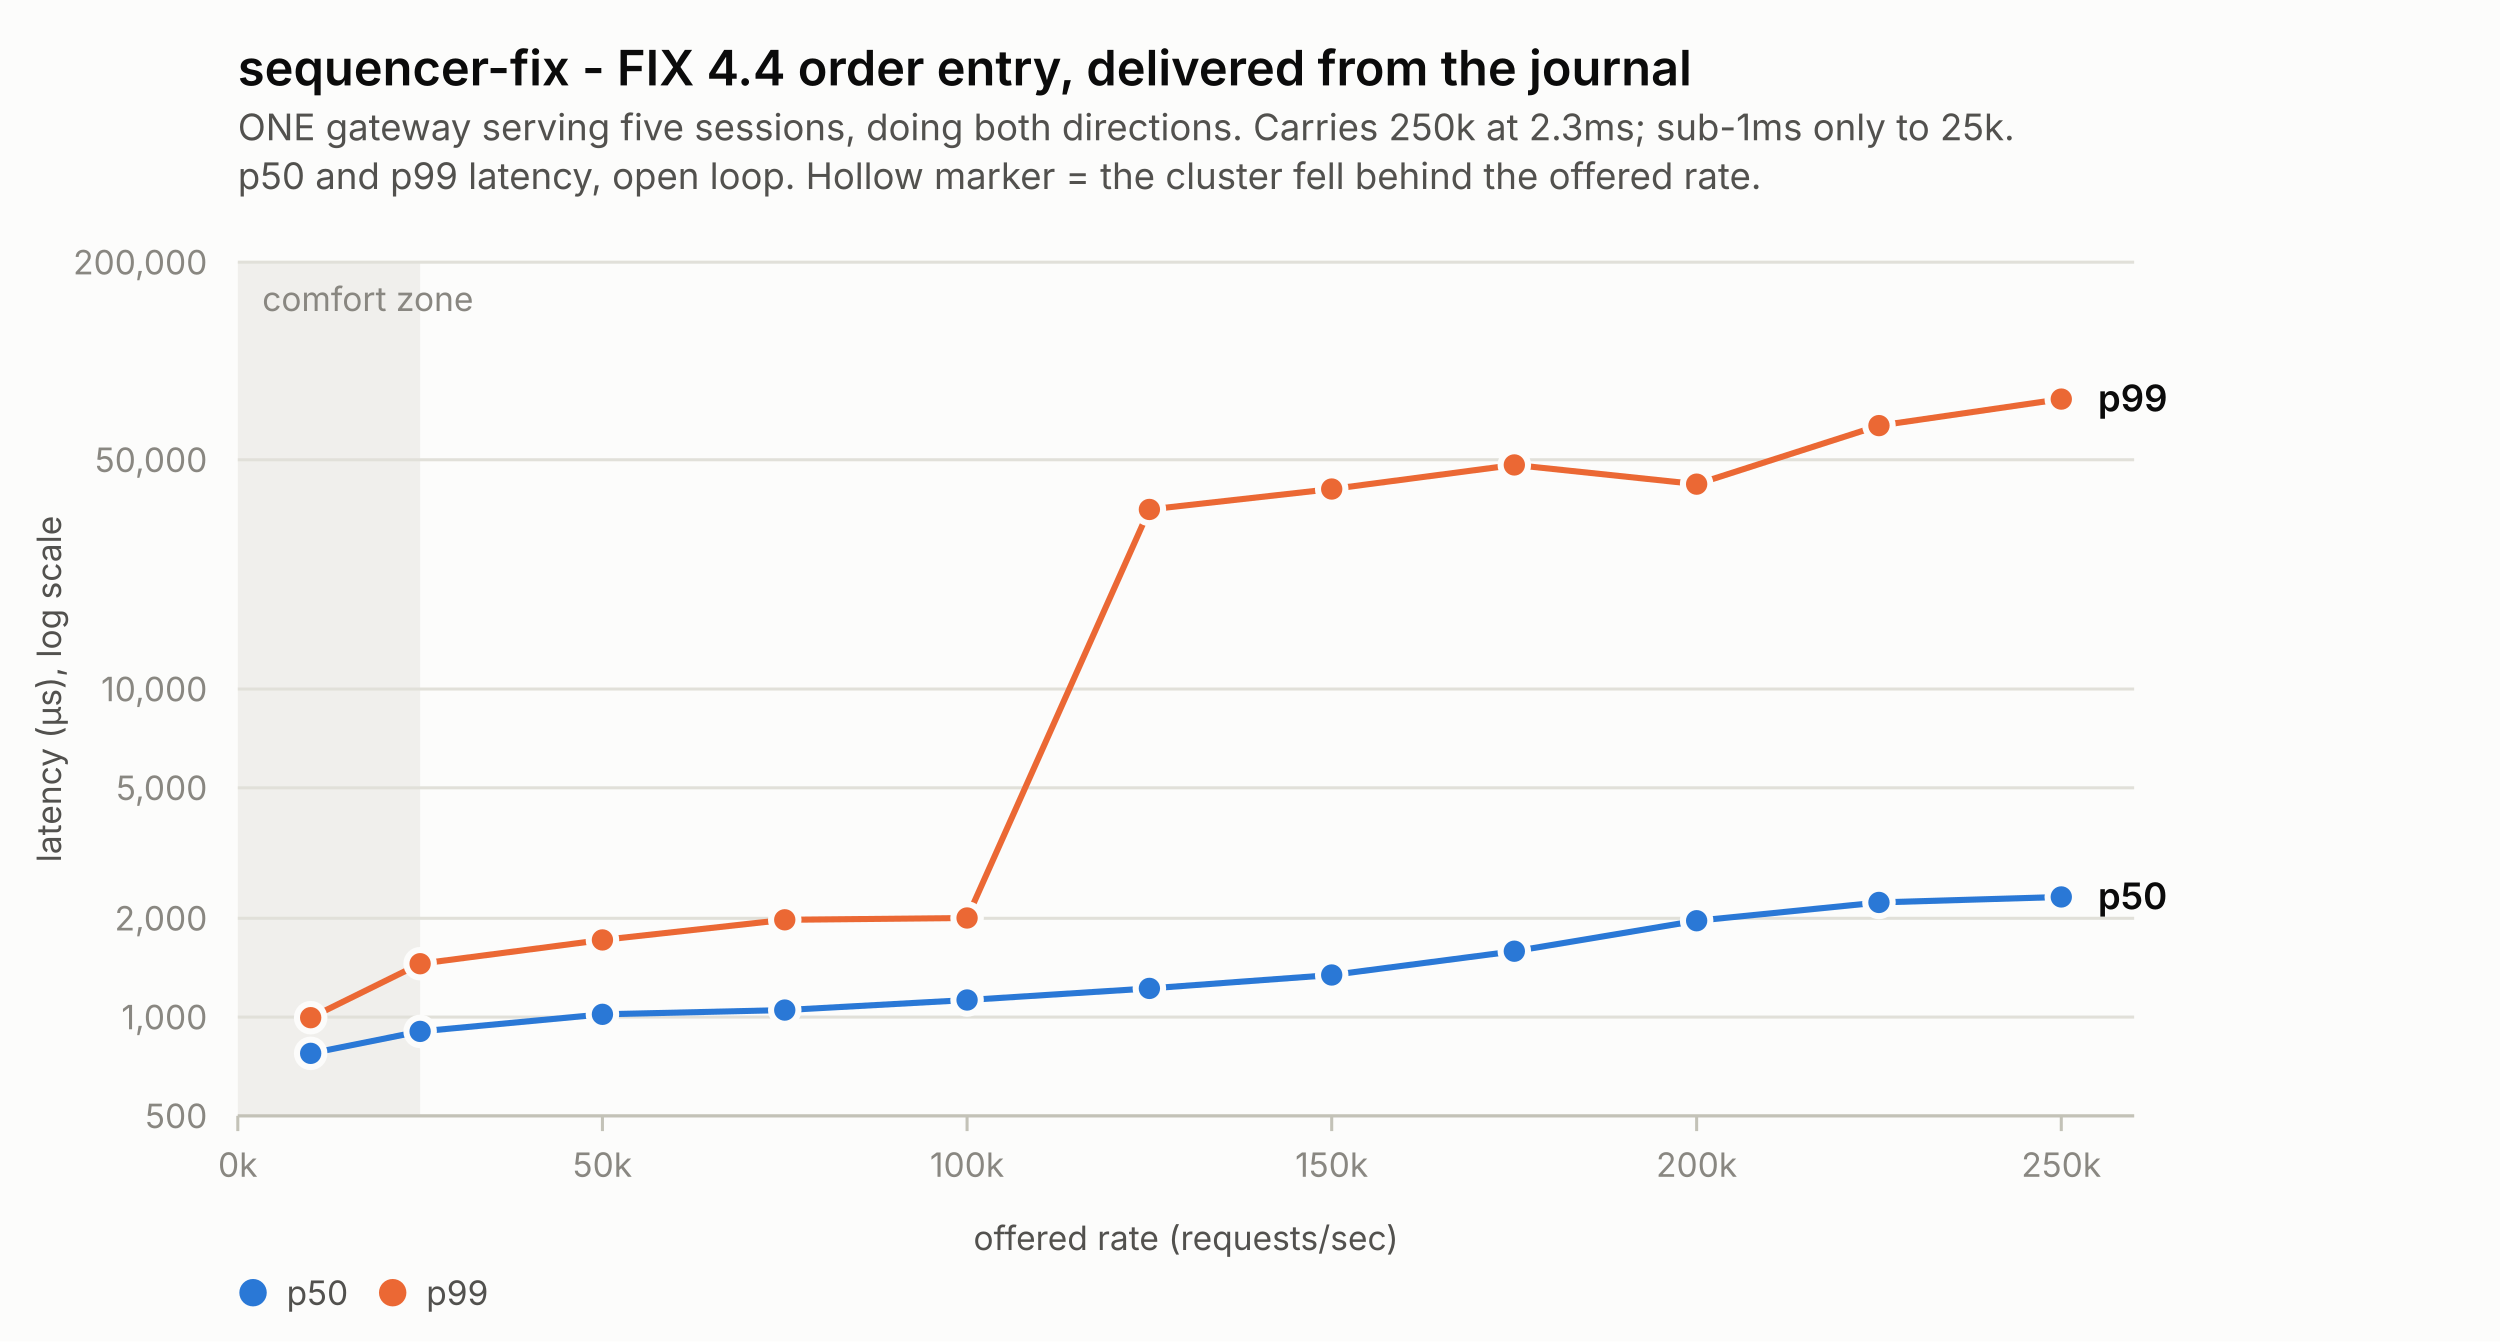
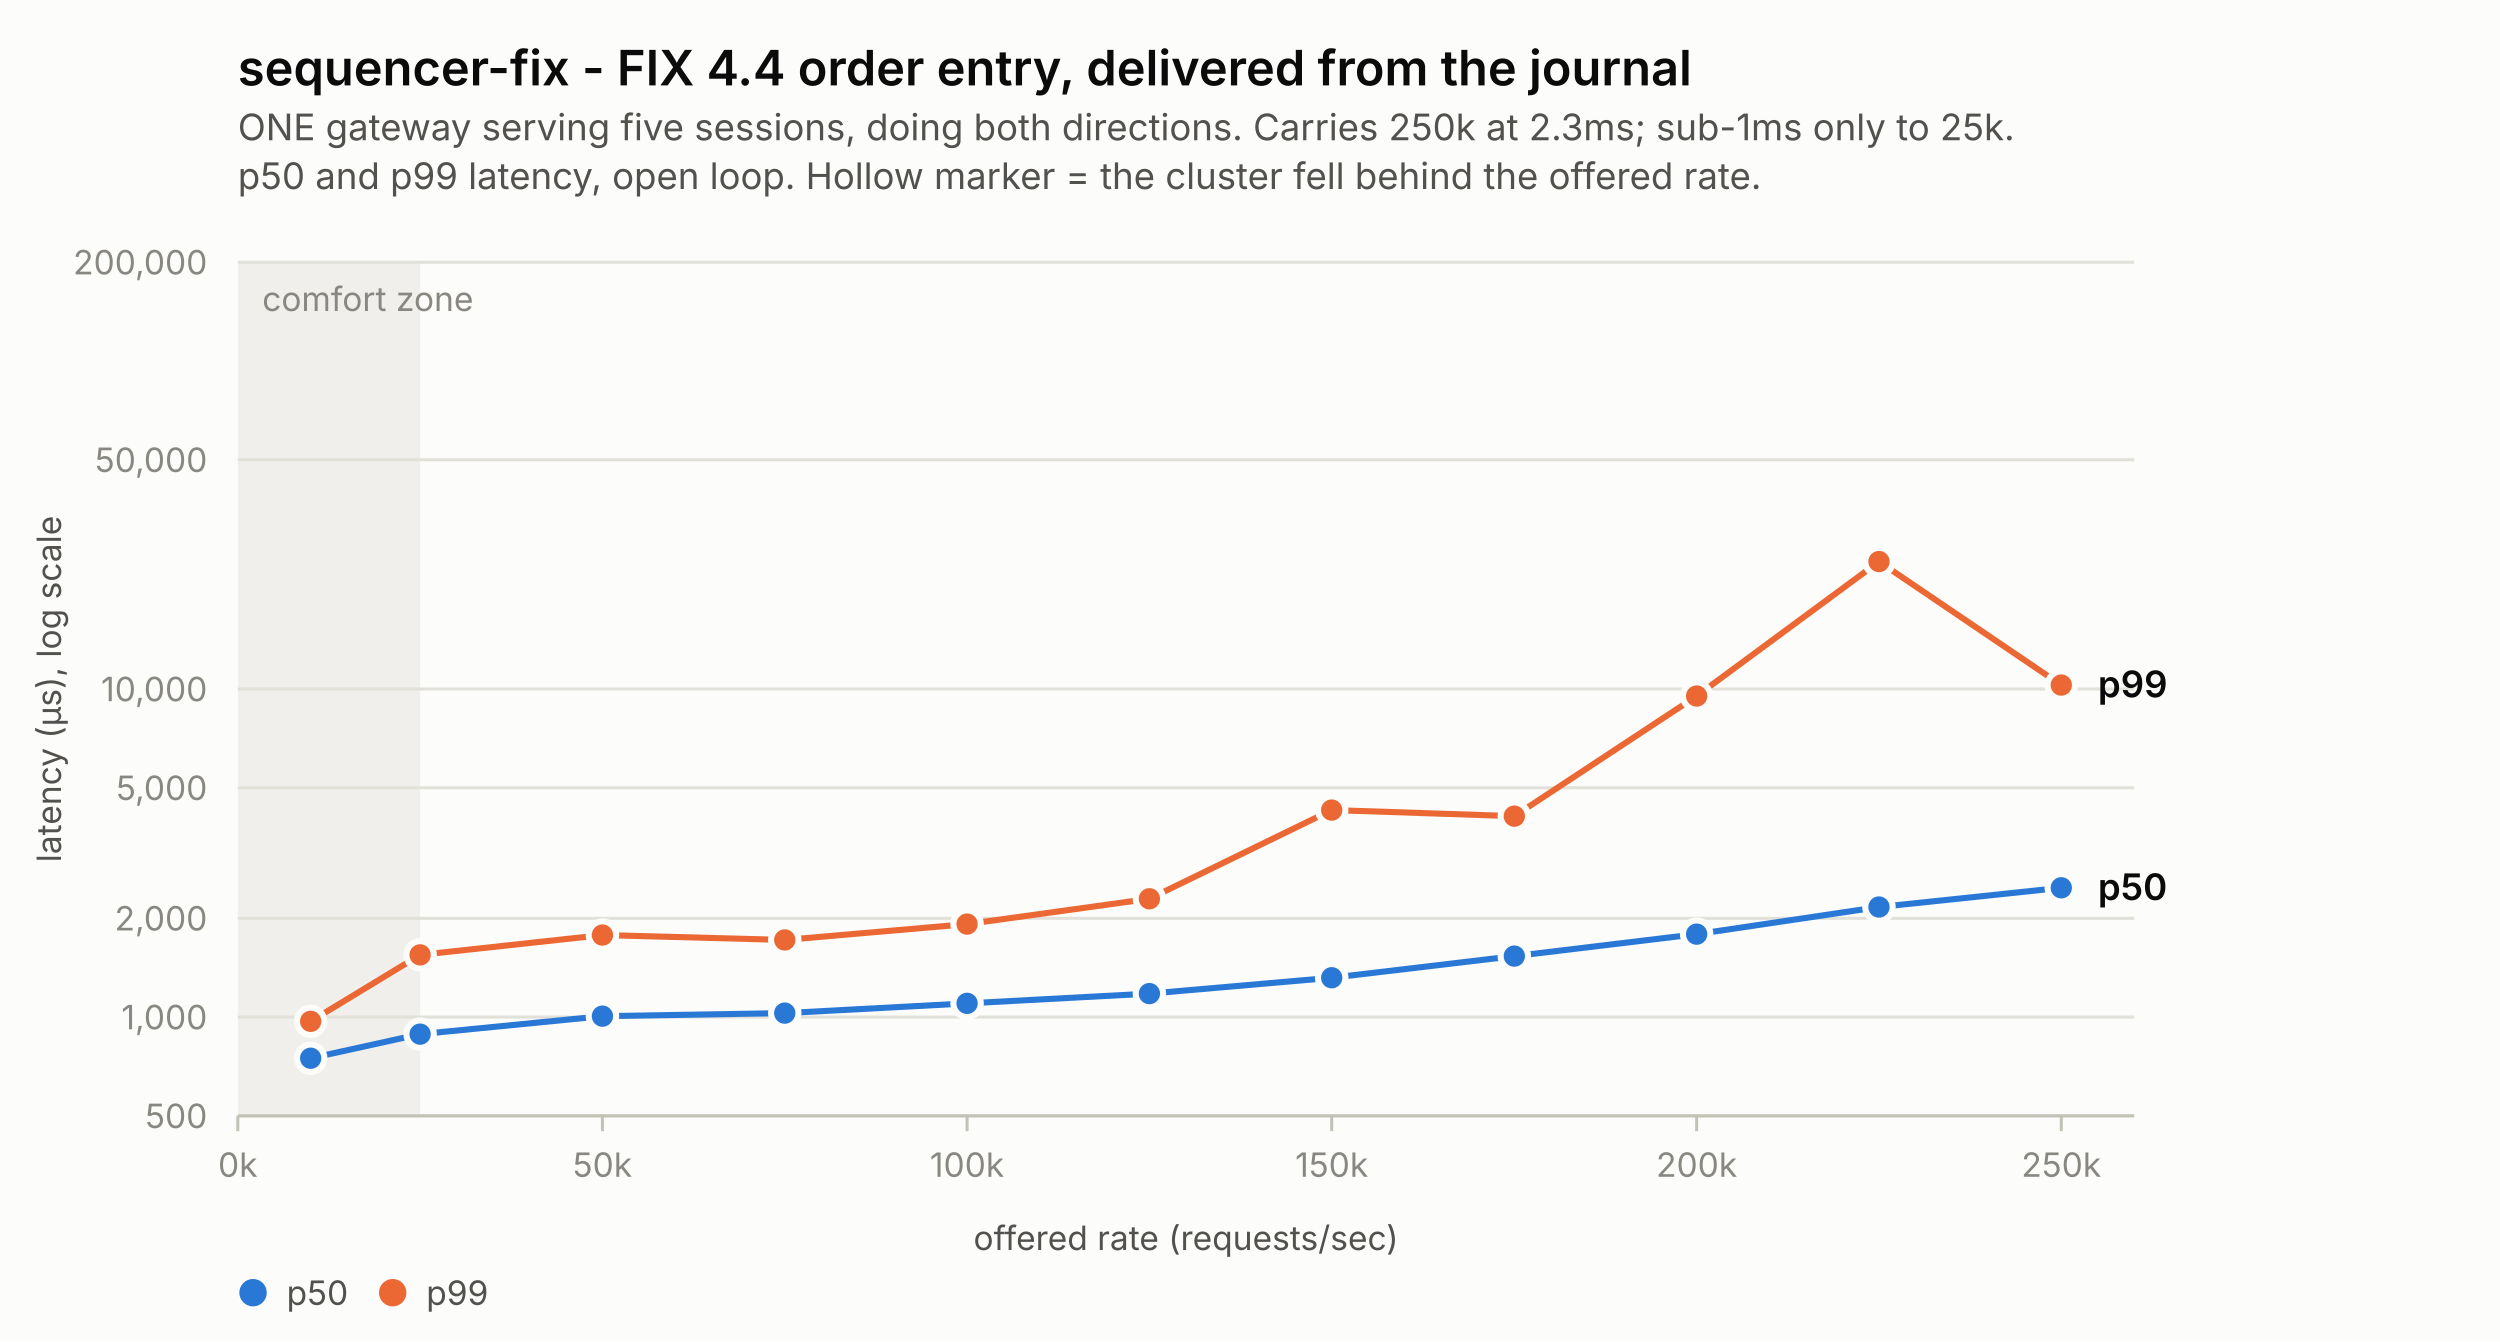
<svg xmlns="http://www.w3.org/2000/svg" width="820" height="440" viewBox="0 0 820 440" font-family="system-ui,-apple-system,&quot;Segoe UI&quot;,sans-serif" role="img" aria-label="sequencer-fix - FIX 4.4 order entry, delivered from the journal">
  <rect width="820" height="440" fill="#fcfcfb" />
  <text x="78" y="28" font-size="16" font-weight="600" fill="#0b0b0b">sequencer-fix - FIX 4.4 order entry, delivered from the journal</text>
  <text x="78" y="46" font-size="12" fill="#52514e">ONE gateway serving five sessions, doing both directions. Carries 250k at 2.3ms; sub-1ms only to 25k.</text>
  <text x="78" y="62" font-size="12" fill="#52514e">p50 and p99 latency, open loop. Hollow marker = the cluster fell behind the offered rate.</text>
  <rect x="78" y="86" width="59.8" height="280" fill="#f0efec" />
  <text x="86" y="102" font-size="11" fill="#898781">comfort zone</text>
  <line x1="78" y1="366.0" x2="700" y2="366.0" stroke="#e1e0d9" stroke-width="1" />
  <text x="68" y="370.0" font-size="11" fill="#898781" text-anchor="end">500</text>
  <line x1="78" y1="333.6" x2="700" y2="333.6" stroke="#e1e0d9" stroke-width="1" />
  <text x="68" y="337.6" font-size="11" fill="#898781" text-anchor="end">1,000</text>
  <line x1="78" y1="301.2" x2="700" y2="301.2" stroke="#e1e0d9" stroke-width="1" />
  <text x="68" y="305.2" font-size="11" fill="#898781" text-anchor="end">2,000</text>
  <line x1="78" y1="258.4" x2="700" y2="258.4" stroke="#e1e0d9" stroke-width="1" />
  <text x="68" y="262.4" font-size="11" fill="#898781" text-anchor="end">5,000</text>
  <line x1="78" y1="226.0" x2="700" y2="226.0" stroke="#e1e0d9" stroke-width="1" />
  <text x="68" y="230.0" font-size="11" fill="#898781" text-anchor="end">10,000</text>
  <line x1="78" y1="150.8" x2="700" y2="150.8" stroke="#e1e0d9" stroke-width="1" />
  <text x="68" y="154.8" font-size="11" fill="#898781" text-anchor="end">50,000</text>
  <line x1="78" y1="86.0" x2="700" y2="86.0" stroke="#e1e0d9" stroke-width="1" />
  <text x="68" y="90.0" font-size="11" fill="#898781" text-anchor="end">200,000</text>
  <text x="20" y="226" font-size="11" fill="#52514e" text-anchor="middle" transform="rotate(-90 20 226)">latency (µs), log scale</text>
  <line x1="78" y1="366" x2="700" y2="366" stroke="#c3c2b7" stroke-width="1" />
  <line x1="78.0" y1="366" x2="78.0" y2="371" stroke="#c3c2b7" stroke-width="1" />
  <text x="78.0" y="386" font-size="11" fill="#898781" text-anchor="middle">0k</text>
  <line x1="197.6" y1="366" x2="197.6" y2="371" stroke="#c3c2b7" stroke-width="1" />
  <text x="197.6" y="386" font-size="11" fill="#898781" text-anchor="middle">50k</text>
  <line x1="317.2" y1="366" x2="317.2" y2="371" stroke="#c3c2b7" stroke-width="1" />
  <text x="317.2" y="386" font-size="11" fill="#898781" text-anchor="middle">100k</text>
  <line x1="436.8" y1="366" x2="436.8" y2="371" stroke="#c3c2b7" stroke-width="1" />
  <text x="436.8" y="386" font-size="11" fill="#898781" text-anchor="middle">150k</text>
  <line x1="556.5" y1="366" x2="556.5" y2="371" stroke="#c3c2b7" stroke-width="1" />
  <text x="556.5" y="386" font-size="11" fill="#898781" text-anchor="middle">200k</text>
  <line x1="676.1" y1="366" x2="676.1" y2="371" stroke="#c3c2b7" stroke-width="1" />
  <text x="676.1" y="386" font-size="11" fill="#898781" text-anchor="middle">250k</text>
  <text x="389" y="410" font-size="11" fill="#52514e" text-anchor="middle">offered rate (requests/sec)</text>
  <defs>
    <clipPath id="plot">
      <rect x="72" y="80" width="634" height="292" />
    </clipPath>
  </defs>
  <g clip-path="url(#plot)">
-     <path d="M101.9,333.8 L137.8,316.1 L197.6,308.3 L257.4,301.7 L317.2,301.1 L377.0,167.1 L436.8,160.4 L496.7,152.5 L556.5,158.8 L616.3,139.6 L676.1,130.9" fill="none" stroke="#eb6834" stroke-width="2" stroke-linejoin="round" stroke-linecap="round" />
-     <circle cx="101.9" cy="333.8" r="4.5" fill="#eb6834" stroke="#fcfcfb" stroke-width="2" />
-     <circle cx="137.8" cy="316.1" r="4.5" fill="#eb6834" stroke="#fcfcfb" stroke-width="2" />
-     <circle cx="197.6" cy="308.3" r="4.5" fill="#eb6834" stroke="#fcfcfb" stroke-width="2" />
-     <circle cx="257.4" cy="301.7" r="4.5" fill="#eb6834" stroke="#fcfcfb" stroke-width="2" />
-     <circle cx="317.2" cy="301.1" r="4.5" fill="#eb6834" stroke="#fcfcfb" stroke-width="2" />
-     <circle cx="377.0" cy="167.1" r="4.5" fill="#eb6834" stroke="#fcfcfb" stroke-width="2" />
-     <circle cx="436.8" cy="160.4" r="4.5" fill="#eb6834" stroke="#fcfcfb" stroke-width="2" />
-     <circle cx="496.7" cy="152.5" r="4.5" fill="#eb6834" stroke="#fcfcfb" stroke-width="2" />
-     <circle cx="556.5" cy="158.8" r="4.5" fill="#eb6834" stroke="#fcfcfb" stroke-width="2" />
-     <circle cx="616.3" cy="139.6" r="4.5" fill="#eb6834" stroke="#fcfcfb" stroke-width="2" />
-     <circle cx="676.1" cy="130.9" r="4.5" fill="#eb6834" stroke="#fcfcfb" stroke-width="2" />
-     <path d="M101.9,345.5 L137.8,338.3 L197.6,332.7 L257.4,331.3 L317.2,328.0 L377.0,324.2 L436.8,319.8 L496.7,312.0 L556.5,302.0 L616.3,296.0 L676.1,294.2" fill="none" stroke="#2a78d6" stroke-width="2" stroke-linejoin="round" stroke-linecap="round" />
-     <circle cx="101.9" cy="345.5" r="4.5" fill="#2a78d6" stroke="#fcfcfb" stroke-width="2" />
-     <circle cx="137.8" cy="338.3" r="4.5" fill="#2a78d6" stroke="#fcfcfb" stroke-width="2" />
-     <circle cx="197.6" cy="332.7" r="4.5" fill="#2a78d6" stroke="#fcfcfb" stroke-width="2" />
-     <circle cx="257.4" cy="331.3" r="4.5" fill="#2a78d6" stroke="#fcfcfb" stroke-width="2" />
-     <circle cx="317.2" cy="328.0" r="4.5" fill="#2a78d6" stroke="#fcfcfb" stroke-width="2" />
-     <circle cx="377.0" cy="324.2" r="4.5" fill="#2a78d6" stroke="#fcfcfb" stroke-width="2" />
-     <circle cx="436.8" cy="319.8" r="4.5" fill="#2a78d6" stroke="#fcfcfb" stroke-width="2" />
-     <circle cx="496.7" cy="312.0" r="4.5" fill="#2a78d6" stroke="#fcfcfb" stroke-width="2" />
-     <circle cx="556.5" cy="302.0" r="4.5" fill="#2a78d6" stroke="#fcfcfb" stroke-width="2" />
-     <circle cx="616.3" cy="296.0" r="4.5" fill="#2a78d6" stroke="#fcfcfb" stroke-width="2" />
-     <circle cx="676.1" cy="294.2" r="4.5" fill="#2a78d6" stroke="#fcfcfb" stroke-width="2" />
+     <path d="M101.9,335.0 L137.8,313.2 L197.6,306.7 L257.4,308.3 L317.2,303.1 L377.0,294.8 L436.8,265.7 L496.7,267.7 L556.5,228.3 L616.3,184.2 L676.1,224.7" fill="none" stroke="#eb6834" stroke-width="2" stroke-linejoin="round" stroke-linecap="round" />
+     <circle cx="101.9" cy="335.0" r="4.5" fill="#eb6834" stroke="#fcfcfb" stroke-width="2" />
+     <circle cx="137.8" cy="313.2" r="4.5" fill="#eb6834" stroke="#fcfcfb" stroke-width="2" />
+     <circle cx="197.6" cy="306.7" r="4.5" fill="#eb6834" stroke="#fcfcfb" stroke-width="2" />
+     <circle cx="257.4" cy="308.3" r="4.5" fill="#eb6834" stroke="#fcfcfb" stroke-width="2" />
+     <circle cx="317.2" cy="303.1" r="4.5" fill="#eb6834" stroke="#fcfcfb" stroke-width="2" />
+     <circle cx="377.0" cy="294.8" r="4.5" fill="#eb6834" stroke="#fcfcfb" stroke-width="2" />
+     <circle cx="436.8" cy="265.7" r="4.5" fill="#eb6834" stroke="#fcfcfb" stroke-width="2" />
+     <circle cx="496.7" cy="267.7" r="4.5" fill="#eb6834" stroke="#fcfcfb" stroke-width="2" />
+     <circle cx="556.5" cy="228.3" r="4.5" fill="#eb6834" stroke="#fcfcfb" stroke-width="2" />
+     <circle cx="616.3" cy="184.2" r="4.5" fill="#eb6834" stroke="#fcfcfb" stroke-width="2" />
+     <circle cx="676.1" cy="224.7" r="4.5" fill="#eb6834" stroke="#fcfcfb" stroke-width="2" />
+     <path d="M101.9,347.1 L137.8,339.2 L197.6,333.3 L257.4,332.3 L317.2,329.1 L377.0,325.9 L436.8,320.7 L496.7,313.6 L556.5,306.4 L616.3,297.5 L676.1,291.2" fill="none" stroke="#2a78d6" stroke-width="2" stroke-linejoin="round" stroke-linecap="round" />
+     <circle cx="101.9" cy="347.1" r="4.5" fill="#2a78d6" stroke="#fcfcfb" stroke-width="2" />
+     <circle cx="137.8" cy="339.2" r="4.5" fill="#2a78d6" stroke="#fcfcfb" stroke-width="2" />
+     <circle cx="197.6" cy="333.3" r="4.5" fill="#2a78d6" stroke="#fcfcfb" stroke-width="2" />
+     <circle cx="257.4" cy="332.3" r="4.5" fill="#2a78d6" stroke="#fcfcfb" stroke-width="2" />
+     <circle cx="317.2" cy="329.1" r="4.5" fill="#2a78d6" stroke="#fcfcfb" stroke-width="2" />
+     <circle cx="377.0" cy="325.9" r="4.5" fill="#2a78d6" stroke="#fcfcfb" stroke-width="2" />
+     <circle cx="436.8" cy="320.7" r="4.5" fill="#2a78d6" stroke="#fcfcfb" stroke-width="2" />
+     <circle cx="496.7" cy="313.6" r="4.5" fill="#2a78d6" stroke="#fcfcfb" stroke-width="2" />
+     <circle cx="556.5" cy="306.4" r="4.5" fill="#2a78d6" stroke="#fcfcfb" stroke-width="2" />
+     <circle cx="616.3" cy="297.5" r="4.5" fill="#2a78d6" stroke="#fcfcfb" stroke-width="2" />
+     <circle cx="676.1" cy="291.2" r="4.5" fill="#2a78d6" stroke="#fcfcfb" stroke-width="2" />
  </g>
-   <text x="688.1" y="134.9" font-size="12" font-weight="600" fill="#0b0b0b">p99</text>
-   <text x="688.1" y="298.2" font-size="12" font-weight="600" fill="#0b0b0b">p50</text>
+   <text x="688.1" y="228.7" font-size="12" font-weight="600" fill="#0b0b0b">p99</text>
+   <text x="688.1" y="295.2" font-size="12" font-weight="600" fill="#0b0b0b">p50</text>
  <circle cx="83" cy="424" r="4.5" fill="#2a78d6" />
  <text x="94" y="428" font-size="11" fill="#52514e">p50</text>
  <circle cx="128.8" cy="424" r="4.5" fill="#eb6834" />
  <text x="139.8" y="428" font-size="11" fill="#52514e">p99</text>
</svg>
